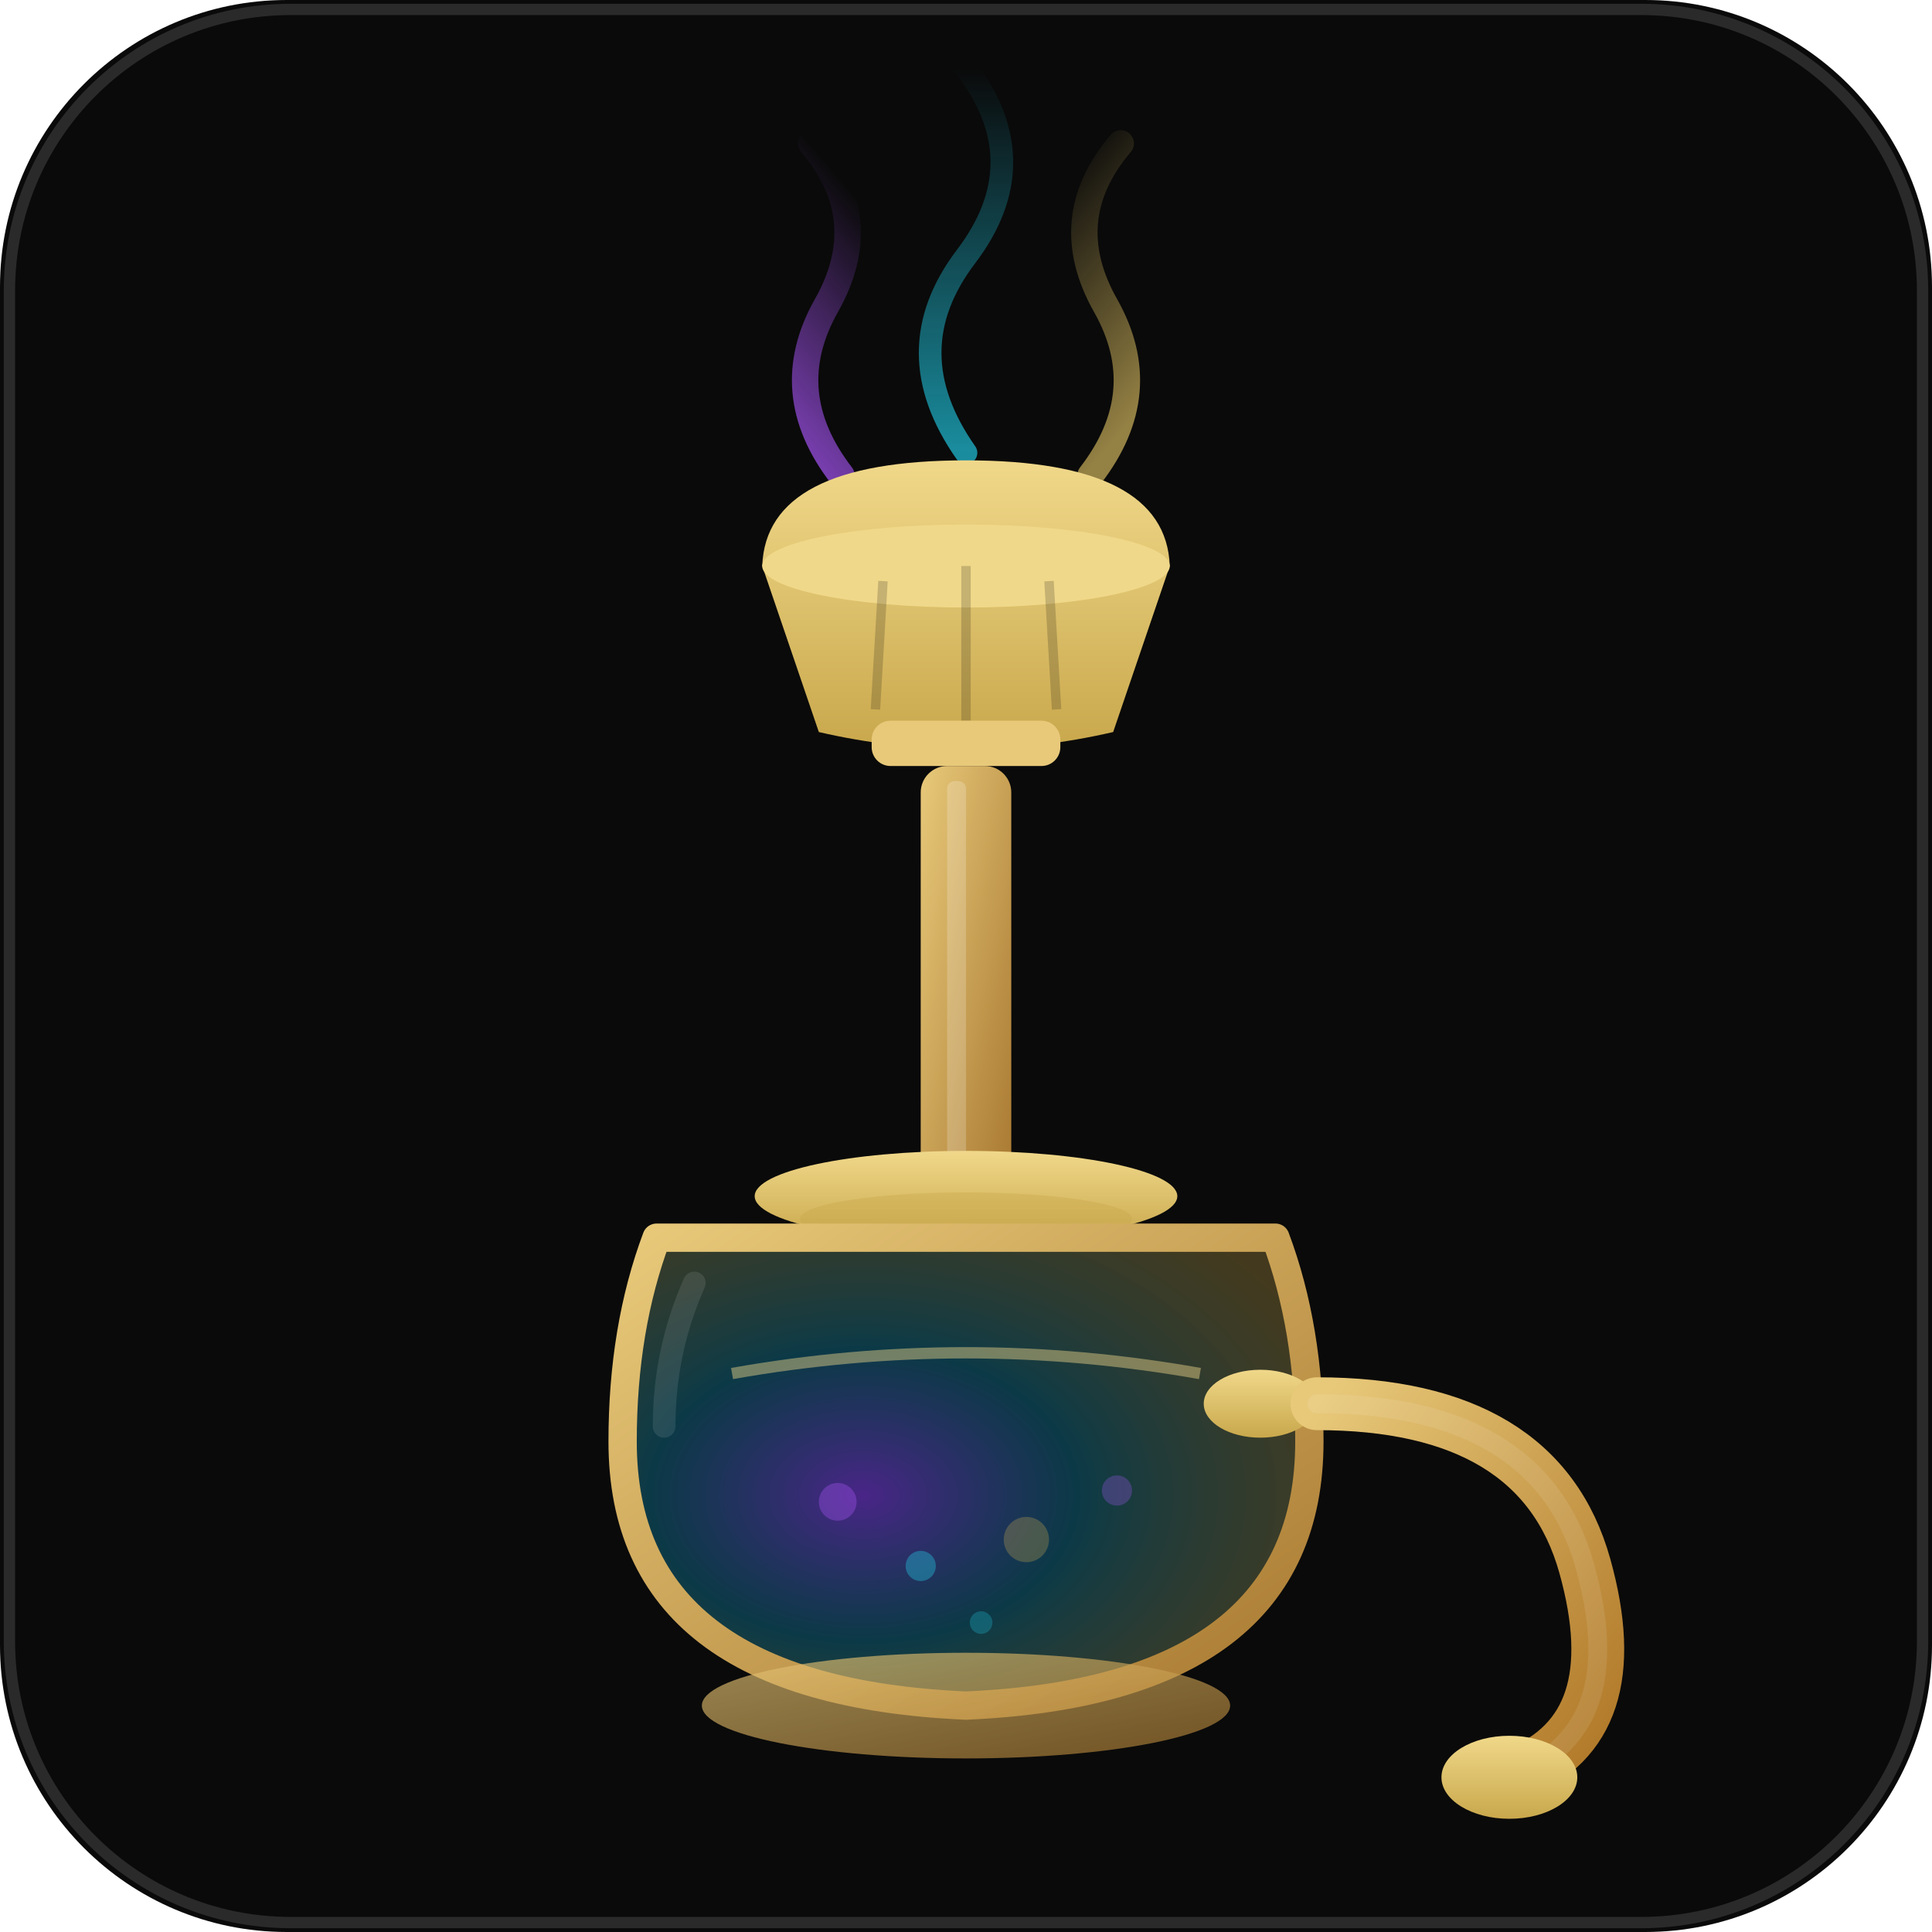
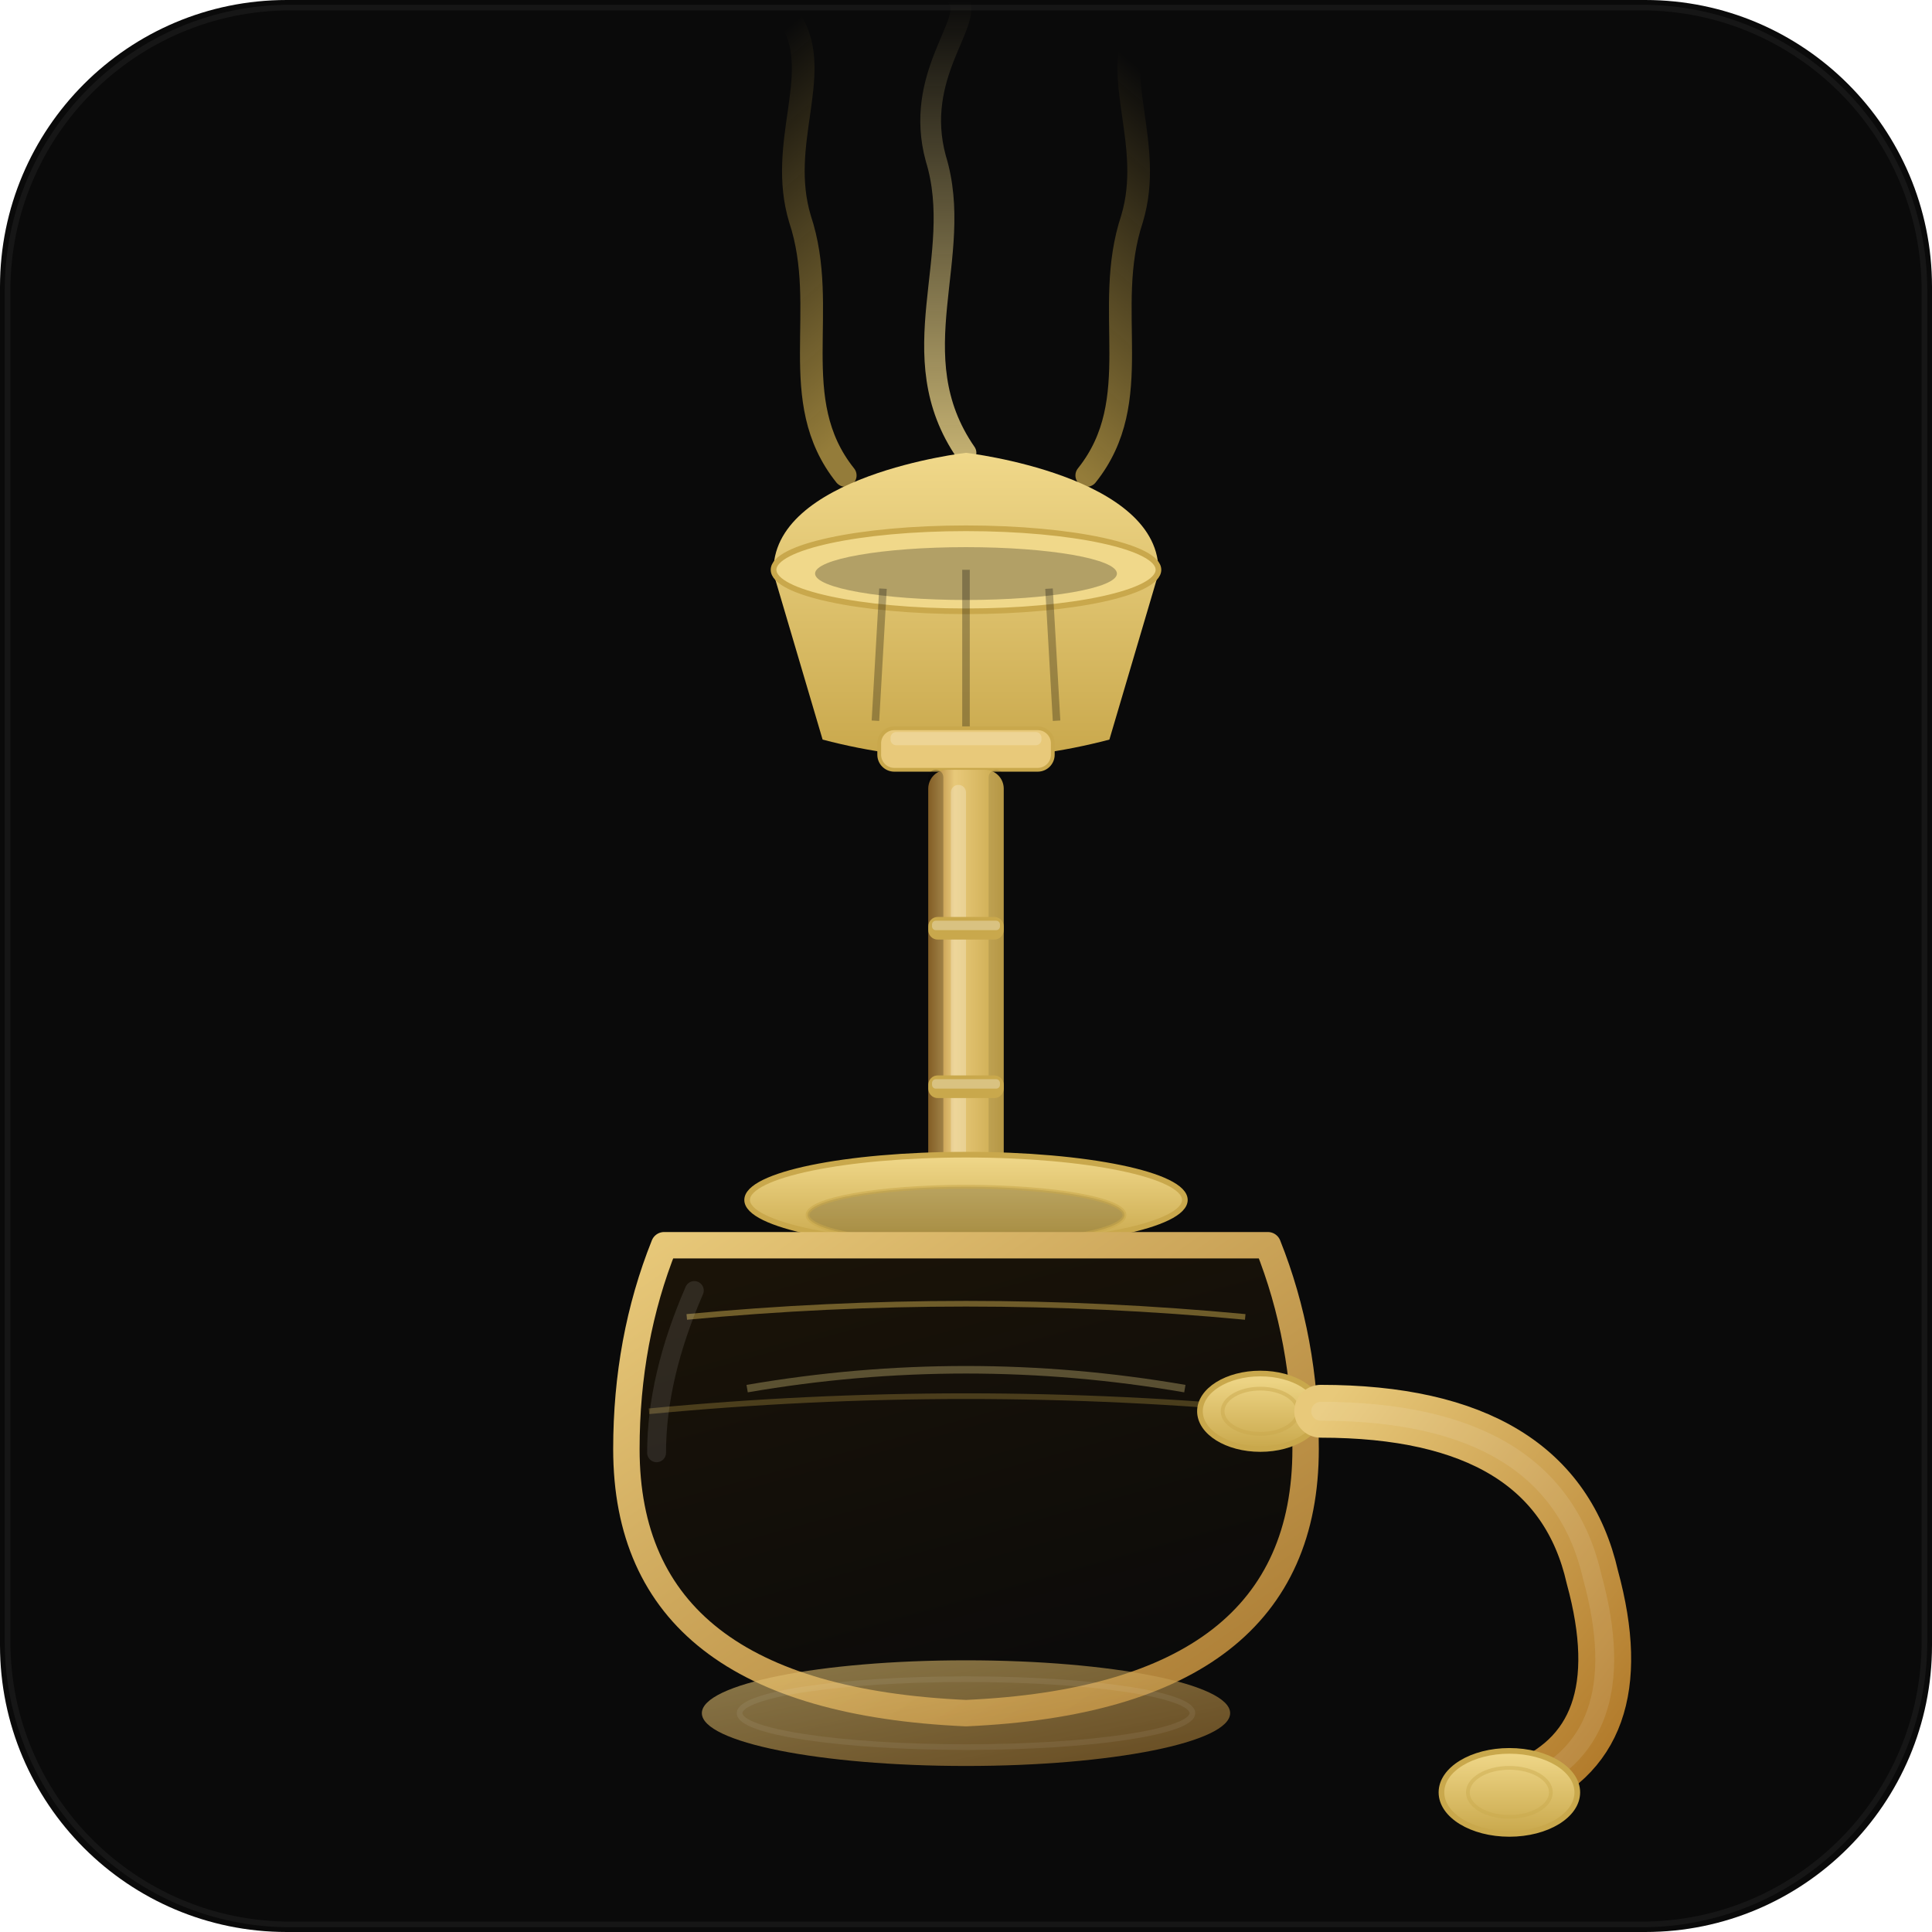
<svg xmlns="http://www.w3.org/2000/svg" viewBox="0 0 512 512">
  <defs>
-     <radialGradient id="baseFill" cx="35%" cy="55%" r="75%">
-       <stop offset="0%" stop-color="#7c3aed" stop-opacity="0.55" />
-       <stop offset="42%" stop-color="#0e7490" stop-opacity="0.45" />
-       <stop offset="100%" stop-color="#c9a84c" stop-opacity="0.30" />
-     </radialGradient>
    <linearGradient id="gold" x1="0%" y1="0%" x2="100%" y2="100%">
      <stop offset="0%" stop-color="#e8c97a" />
      <stop offset="100%" stop-color="#a87830" />
    </linearGradient>
    <linearGradient id="goldLt" x1="0%" y1="0%" x2="0%" y2="100%">
      <stop offset="0%" stop-color="#f0d88a" />
      <stop offset="100%" stop-color="#c9a84c" />
    </linearGradient>
+     <linearGradient id="stemGrad" x1="0%" y1="0%" x2="100%" y2="0%">
+       <stop offset="0%" stop-color="#a87830" />
+       <stop offset="35%" stop-color="#e8c97a" />
+       <stop offset="100%" stop-color="#c9a84c" />
+     </linearGradient>
    <linearGradient id="hose" x1="0%" y1="0%" x2="100%" y2="100%">
      <stop offset="0%" stop-color="#e8c97a" />
      <stop offset="100%" stop-color="#b07828" />
    </linearGradient>
-     <linearGradient id="sm1" x1="0%" y1="100%" x2="15%" y2="0%">
-       <stop offset="0%" stop-color="#a855f7" stop-opacity="0.75" />
-       <stop offset="100%" stop-color="#a855f7" stop-opacity="0" />
+     <linearGradient id="sm1" x1="10%" y1="100%" x2="0%" y2="0%">
+       <stop offset="0%" stop-color="#c9a84c" stop-opacity="0.72" />
+       <stop offset="100%" stop-color="#c9a84c" stop-opacity="0" />
    </linearGradient>
    <linearGradient id="sm2" x1="0%" y1="100%" x2="0%" y2="0%">
-       <stop offset="0%" stop-color="#22d3ee" stop-opacity="0.65" />
-       <stop offset="100%" stop-color="#22d3ee" stop-opacity="0" />
+       <stop offset="0%" stop-color="#f0d88a" stop-opacity="0.80" />
+       <stop offset="100%" stop-color="#f0d88a" stop-opacity="0" />
    </linearGradient>
-     <linearGradient id="sm3" x1="0%" y1="100%" x2="-15%" y2="0%">
-       <stop offset="0%" stop-color="#f0d06a" stop-opacity="0.60" />
-       <stop offset="100%" stop-color="#f0d06a" stop-opacity="0" />
+     <linearGradient id="sm3" x1="-10%" y1="100%" x2="0%" y2="0%">
+       <stop offset="0%" stop-color="#c9a84c" stop-opacity="0.72" />
+       <stop offset="100%" stop-color="#c9a84c" stop-opacity="0" />
+     </linearGradient>
+     <linearGradient id="baseInt" x1="30%" y1="0%" x2="70%" y2="100%">
+       <stop offset="0%" stop-color="#1a1308" />
+       <stop offset="100%" stop-color="#0a0a0a" />
    </linearGradient>
  </defs>
  <rect width="512" height="512" rx="76" fill="#0a0a0a" />
-   <rect x="2.5" y="2.5" width="507" height="507" rx="74.5" fill="none" stroke="rgba(255,255,255,0.13)" stroke-width="3" />
-   <path d="M223 126 Q206 104 219 81 Q232 58 215 38" fill="none" stroke="url(#sm1)" stroke-width="7" stroke-linecap="round" />
-   <path d="M256 120 Q237 93 256 68 Q275 43 256 18" fill="none" stroke="url(#sm2)" stroke-width="6" stroke-linecap="round" />
-   <path d="M289 126 Q306 104 293 81 Q280 58 297 38" fill="none" stroke="url(#sm3)" stroke-width="7" stroke-linecap="round" />
-   <path d="M202 150 Q203 122 256 122 Q309 122 310 150 L295 194 Q256 203 217 194 Z" fill="url(#goldLt)" />
-   <ellipse cx="256" cy="150" rx="54" ry="11" fill="#f0d88a" />
-   <line x1="234" y1="154" x2="232" y2="188" stroke="rgba(0,0,0,0.18)" stroke-width="2.5" />
-   <line x1="256" y1="150" x2="256" y2="191" stroke="rgba(0,0,0,0.18)" stroke-width="2.5" />
-   <line x1="278" y1="154" x2="280" y2="188" stroke="rgba(0,0,0,0.18)" stroke-width="2.5" />
-   <rect x="231" y="191" width="50" height="12" rx="5" fill="#e8c97a" />
-   <rect x="244" y="203" width="24" height="114" rx="7" fill="url(#gold)" />
-   <rect x="251" y="207" width="5" height="106" rx="2" fill="rgba(255,255,255,0.20)" />
-   <ellipse cx="256" cy="317" rx="56" ry="12" fill="url(#goldLt)" />
-   <ellipse cx="256" cy="323" rx="44" ry="7" fill="rgba(201,168,76,0.4)" />
-   <path d="M174 328 Q165 352 165 382 Q165 448 256 452 Q347 448 347 382 Q347 352 338 328 Z" fill="url(#baseFill)" />
-   <path d="M174 328 Q165 352 165 382 Q165 448 256 452 Q347 448 347 382 Q347 352 338 328 Z" fill="none" stroke="url(#gold)" stroke-width="7.5" stroke-linejoin="round" />
-   <path d="M194 364 Q256 353 318 364" fill="none" stroke="#f0d88a" stroke-width="3" opacity="0.45" />
-   <path d="M184 340 Q176 358 176 378" fill="none" stroke="rgba(255,255,255,0.10)" stroke-width="6" stroke-linecap="round" />
-   <circle cx="222" cy="398" r="5" fill="#a855f7" opacity="0.35" />
-   <circle cx="244" cy="415" r="4" fill="#22d3ee" opacity="0.35" />
-   <circle cx="272" cy="408" r="6" fill="#c9a84c" opacity="0.30" />
-   <circle cx="296" cy="395" r="4" fill="#a855f7" opacity="0.28" />
-   <circle cx="260" cy="430" r="3" fill="#22d3ee" opacity="0.25" />
-   <ellipse cx="256" cy="452" rx="70" ry="14" fill="url(#gold)" opacity="0.65" />
-   <ellipse cx="334" cy="372" rx="15" ry="9" fill="url(#goldLt)" />
-   <path d="M349 372 Q408 372 420 415 Q432 458 402 470" fill="none" stroke="url(#hose)" stroke-width="14" stroke-linecap="round" />
-   <path d="M349 372 Q408 372 420 415 Q432 458 402 470" fill="none" stroke="rgba(255,255,255,0.09)" stroke-width="5" stroke-linecap="round" />
-   <ellipse cx="400" cy="471" rx="18" ry="11" fill="url(#goldLt)" />
+   <rect x="2" y="2" width="508" height="508" rx="75" fill="none" stroke="rgba(255,255,255,0.05)" stroke-width="1.5" />
+   <path d="M224 126 C208 106 220 82 212 58 C206 38 218 20 210 6" fill="none" stroke="url(#sm1)" stroke-width="6" stroke-linecap="round" />
+   <path d="M256 120 C238 94 256 68 248 42 C242 20 258 6 254 0" fill="none" stroke="url(#sm2)" stroke-width="5.5" stroke-linecap="round" />
+   <path d="M288 126 C304 106 292 82 300 58 C306 38 294 20 302 6" fill="none" stroke="url(#sm3)" stroke-width="6" stroke-linecap="round" />
+   <path d="M205 152 C204 126 256 120 256 120 C256 120 308 126 307 152 L294 196 Q256 206 218 196 Z" fill="url(#goldLt)" />
+   <ellipse cx="256" cy="151" rx="51" ry="11" fill="#f0d88a" />
+   <ellipse cx="256" cy="151" rx="51" ry="11" fill="none" stroke="#c9a84c" stroke-width="1.5" />
+   <ellipse cx="256" cy="152" rx="40" ry="7" fill="rgba(0,0,0,0.26)" />
+   <line x1="234" y1="156" x2="232" y2="191" stroke="rgba(0,0,0,0.28)" stroke-width="2" />
+   <line x1="256" y1="151" x2="256" y2="193" stroke="rgba(0,0,0,0.28)" stroke-width="2" />
+   <line x1="278" y1="156" x2="280" y2="191" stroke="rgba(0,0,0,0.28)" stroke-width="2" />
+   <rect x="233" y="193" width="46" height="11" rx="4" fill="#e8c97a" />
+   <rect x="233" y="193" width="46" height="11" rx="4" fill="none" stroke="#c9a84c" stroke-width="1" />
+   <rect x="236" y="194" width="40" height="3.5" rx="1.5" fill="rgba(255,255,255,0.20)" />
+   <rect x="246" y="204" width="20" height="114" rx="5" fill="url(#stemGrad)" />
+   <rect x="246" y="204" width="4" height="114" rx="2" fill="rgba(0,0,0,0.22)" />
+   <rect x="262" y="204" width="4" height="114" rx="2" fill="rgba(0,0,0,0.10)" />
+   <rect x="252" y="208" width="4" height="106" rx="2" fill="rgba(255,255,255,0.24)" />
+   <rect x="246" y="243" width="20" height="6" rx="2.5" fill="#c9a84c" />
+   <rect x="247" y="244" width="18" height="2.5" rx="1" fill="rgba(255,255,255,0.30)" />
+   <rect x="246" y="285" width="20" height="6" rx="2.5" fill="#c9a84c" />
+   <rect x="247" y="286" width="18" height="2.5" rx="1" fill="rgba(255,255,255,0.30)" />
+   <ellipse cx="256" cy="318" rx="58" ry="12" fill="url(#goldLt)" />
+   <ellipse cx="256" cy="318" rx="58" ry="12" fill="none" stroke="#c9a84c" stroke-width="1.5" />
+   <ellipse cx="256" cy="322" rx="42" ry="7.5" fill="rgba(0,0,0,0.18)" />
+   <ellipse cx="256" cy="322" rx="42" ry="7.5" fill="none" stroke="rgba(201,168,76,0.55)" stroke-width="1" />
+   <path d="M176 330 Q166 355 166 384 Q166 450 256 454 Q346 450 346 384 Q346 355 336 330 Z" fill="url(#baseInt)" />
+   <path d="M176 330 Q166 355 166 384 Q166 450 256 454 Q346 450 346 384 Q346 355 336 330 Z" fill="none" stroke="url(#gold)" stroke-width="7" stroke-linejoin="round" />
+   <path d="M182 349 Q256 342 330 349" fill="none" stroke="rgba(201,168,76,0.50)" stroke-width="1.5" />
+   <path d="M172 374 Q256 366 340 374" fill="none" stroke="rgba(201,168,76,0.30)" stroke-width="1.5" />
+   <path d="M198 368 Q256 358 314 368" fill="none" stroke="#f0d88a" stroke-width="2" opacity="0.32" />
+   <path d="M184 342 Q174 365 174 385" fill="none" stroke="rgba(255,255,255,0.10)" stroke-width="5" stroke-linecap="round" />
+   <ellipse cx="256" cy="454" rx="70" ry="14" fill="url(#gold)" opacity="0.58" />
+   <ellipse cx="256" cy="454" rx="60" ry="9" fill="none" stroke="rgba(255,255,255,0.07)" stroke-width="1.5" />
+   <ellipse cx="334" cy="374" rx="16" ry="10" fill="url(#goldLt)" />
+   <ellipse cx="334" cy="374" rx="16" ry="10" fill="none" stroke="#c9a84c" stroke-width="1.5" />
+   <ellipse cx="334" cy="374" rx="10" ry="6" fill="none" stroke="rgba(201,168,76,0.48)" stroke-width="1" />
+   <path d="M350 374 Q412 374 422 418 Q434 462 402 474" fill="none" stroke="url(#hose)" stroke-width="14" stroke-linecap="round" />
+   <path d="M350 374 Q412 374 422 418 Q434 462 402 474" fill="none" stroke="rgba(255,255,255,0.10)" stroke-width="5" stroke-linecap="round" />
+   <ellipse cx="400" cy="475" rx="18" ry="11" fill="url(#goldLt)" />
+   <ellipse cx="400" cy="475" rx="18" ry="11" fill="none" stroke="#c9a84c" stroke-width="1.5" />
+   <ellipse cx="400" cy="475" rx="11" ry="6.5" fill="none" stroke="rgba(201,168,76,0.44)" stroke-width="1" />
</svg>
